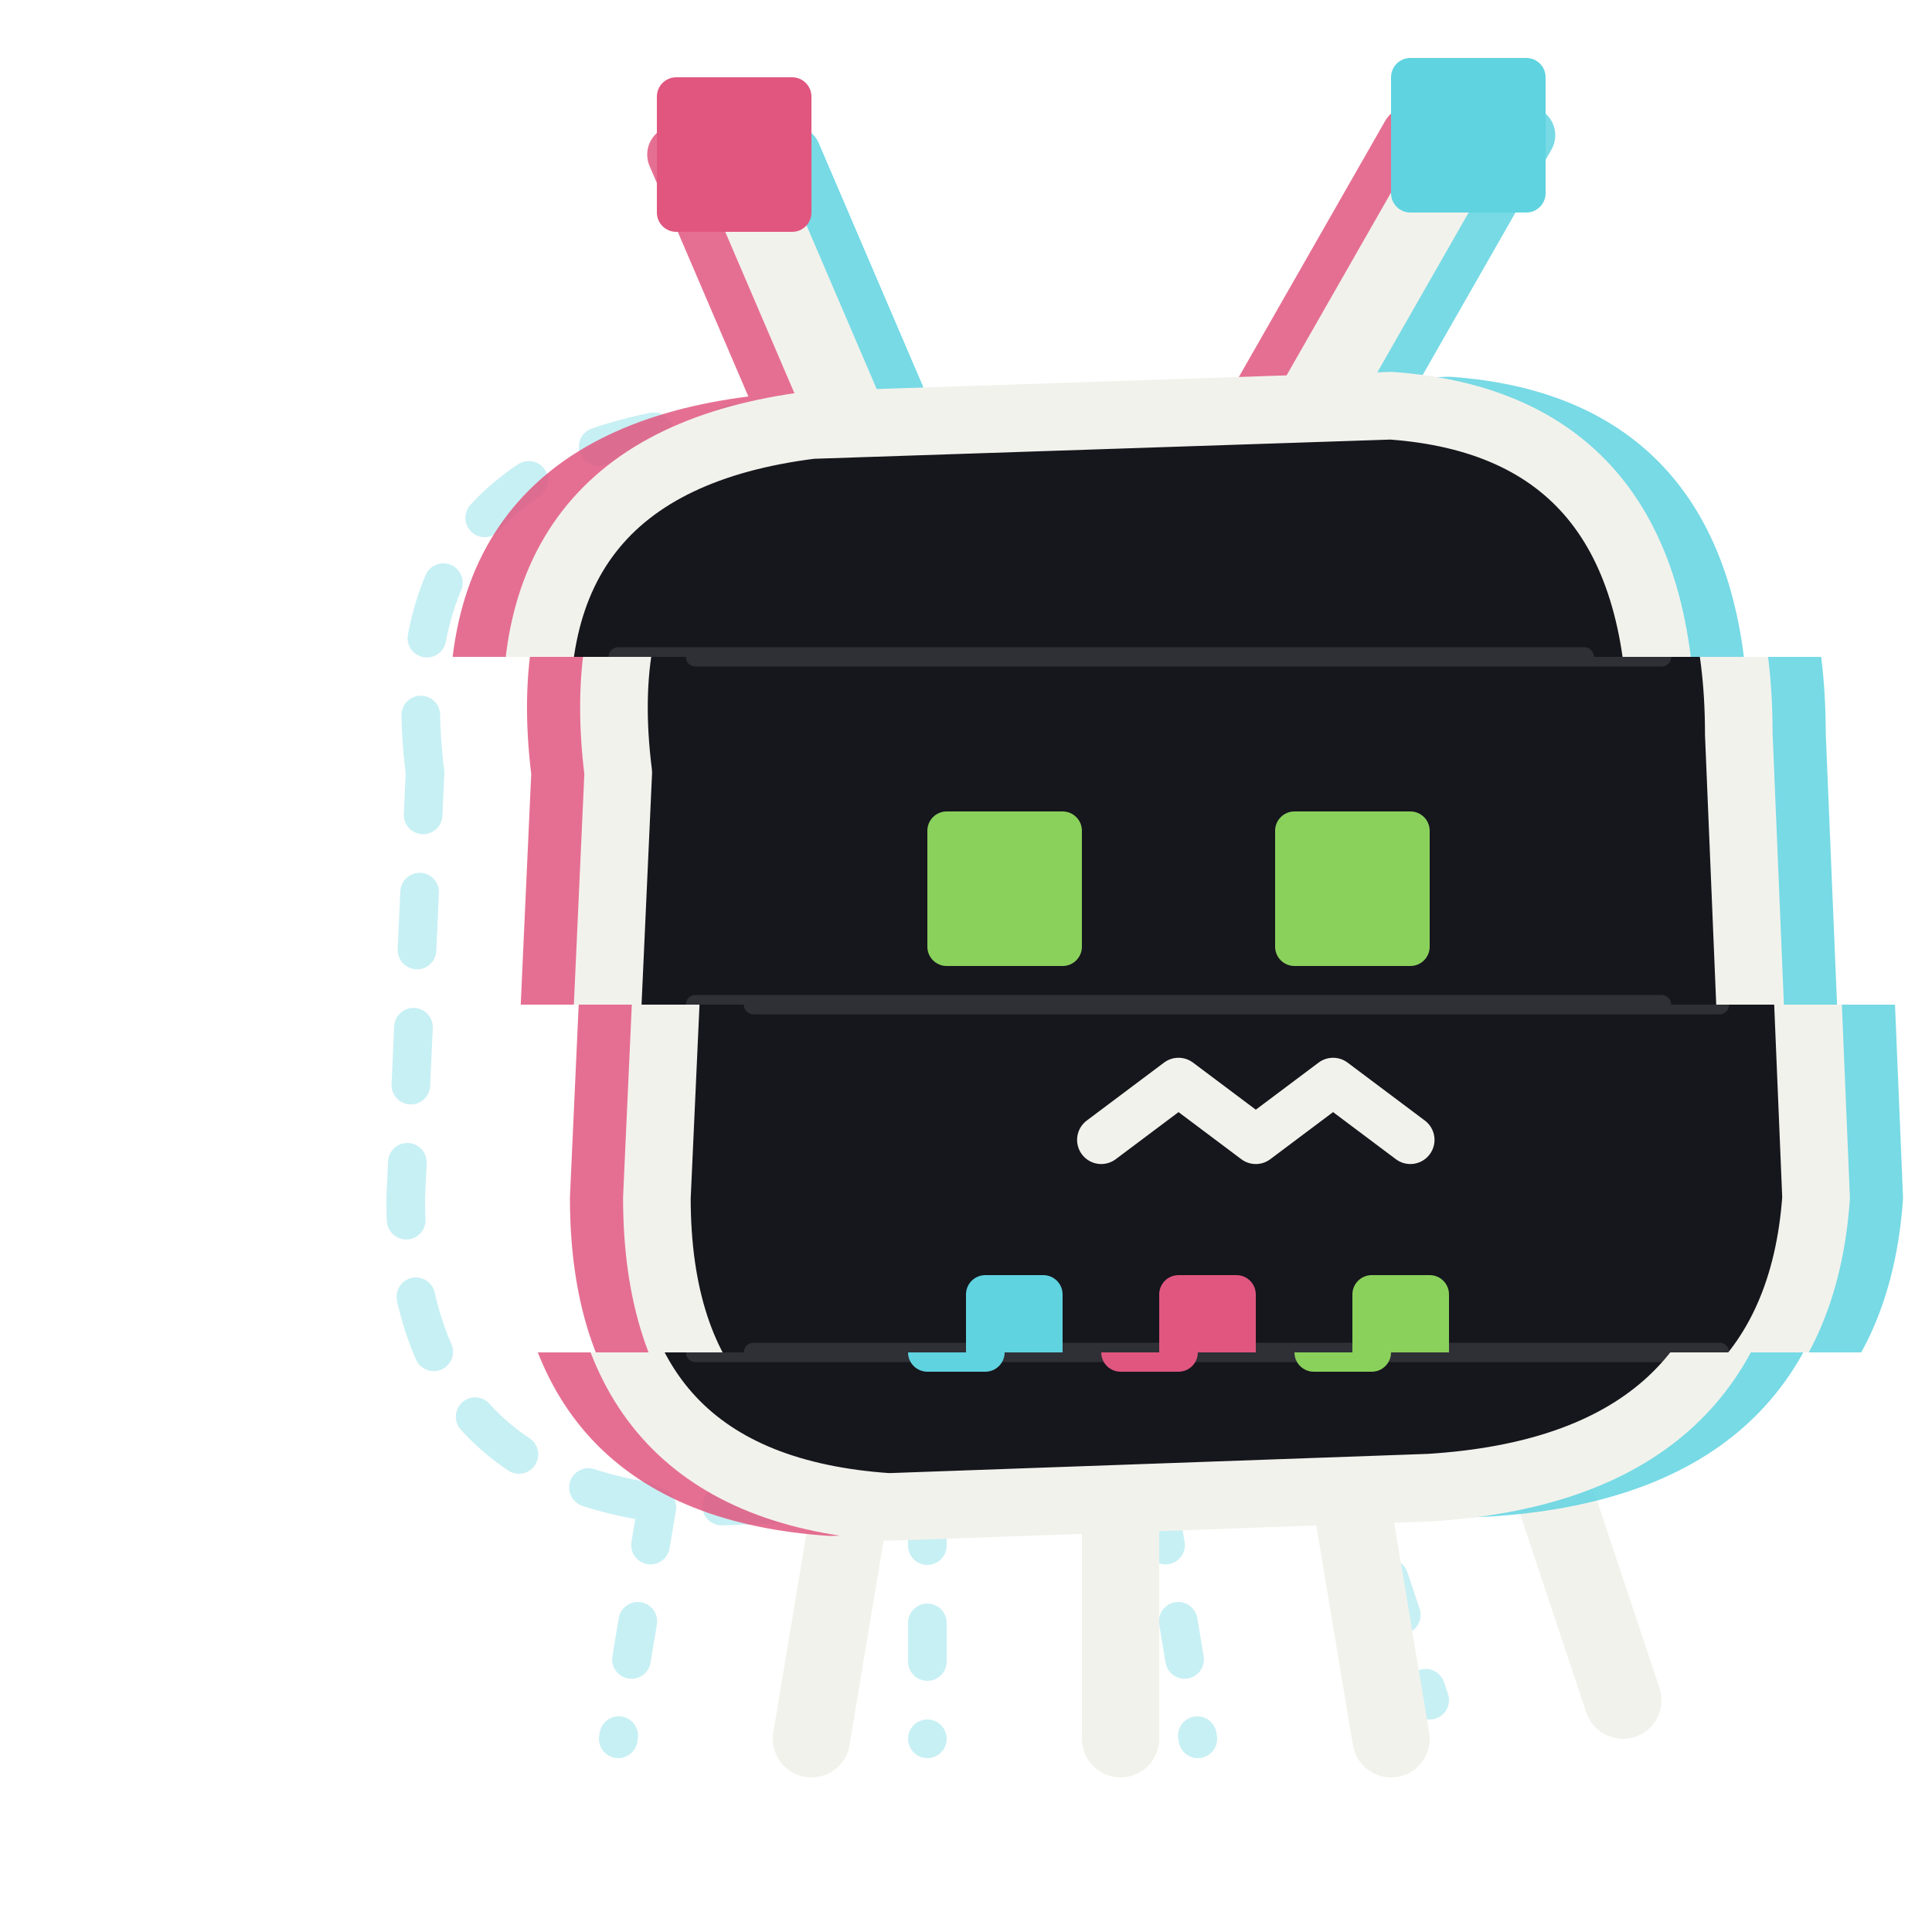
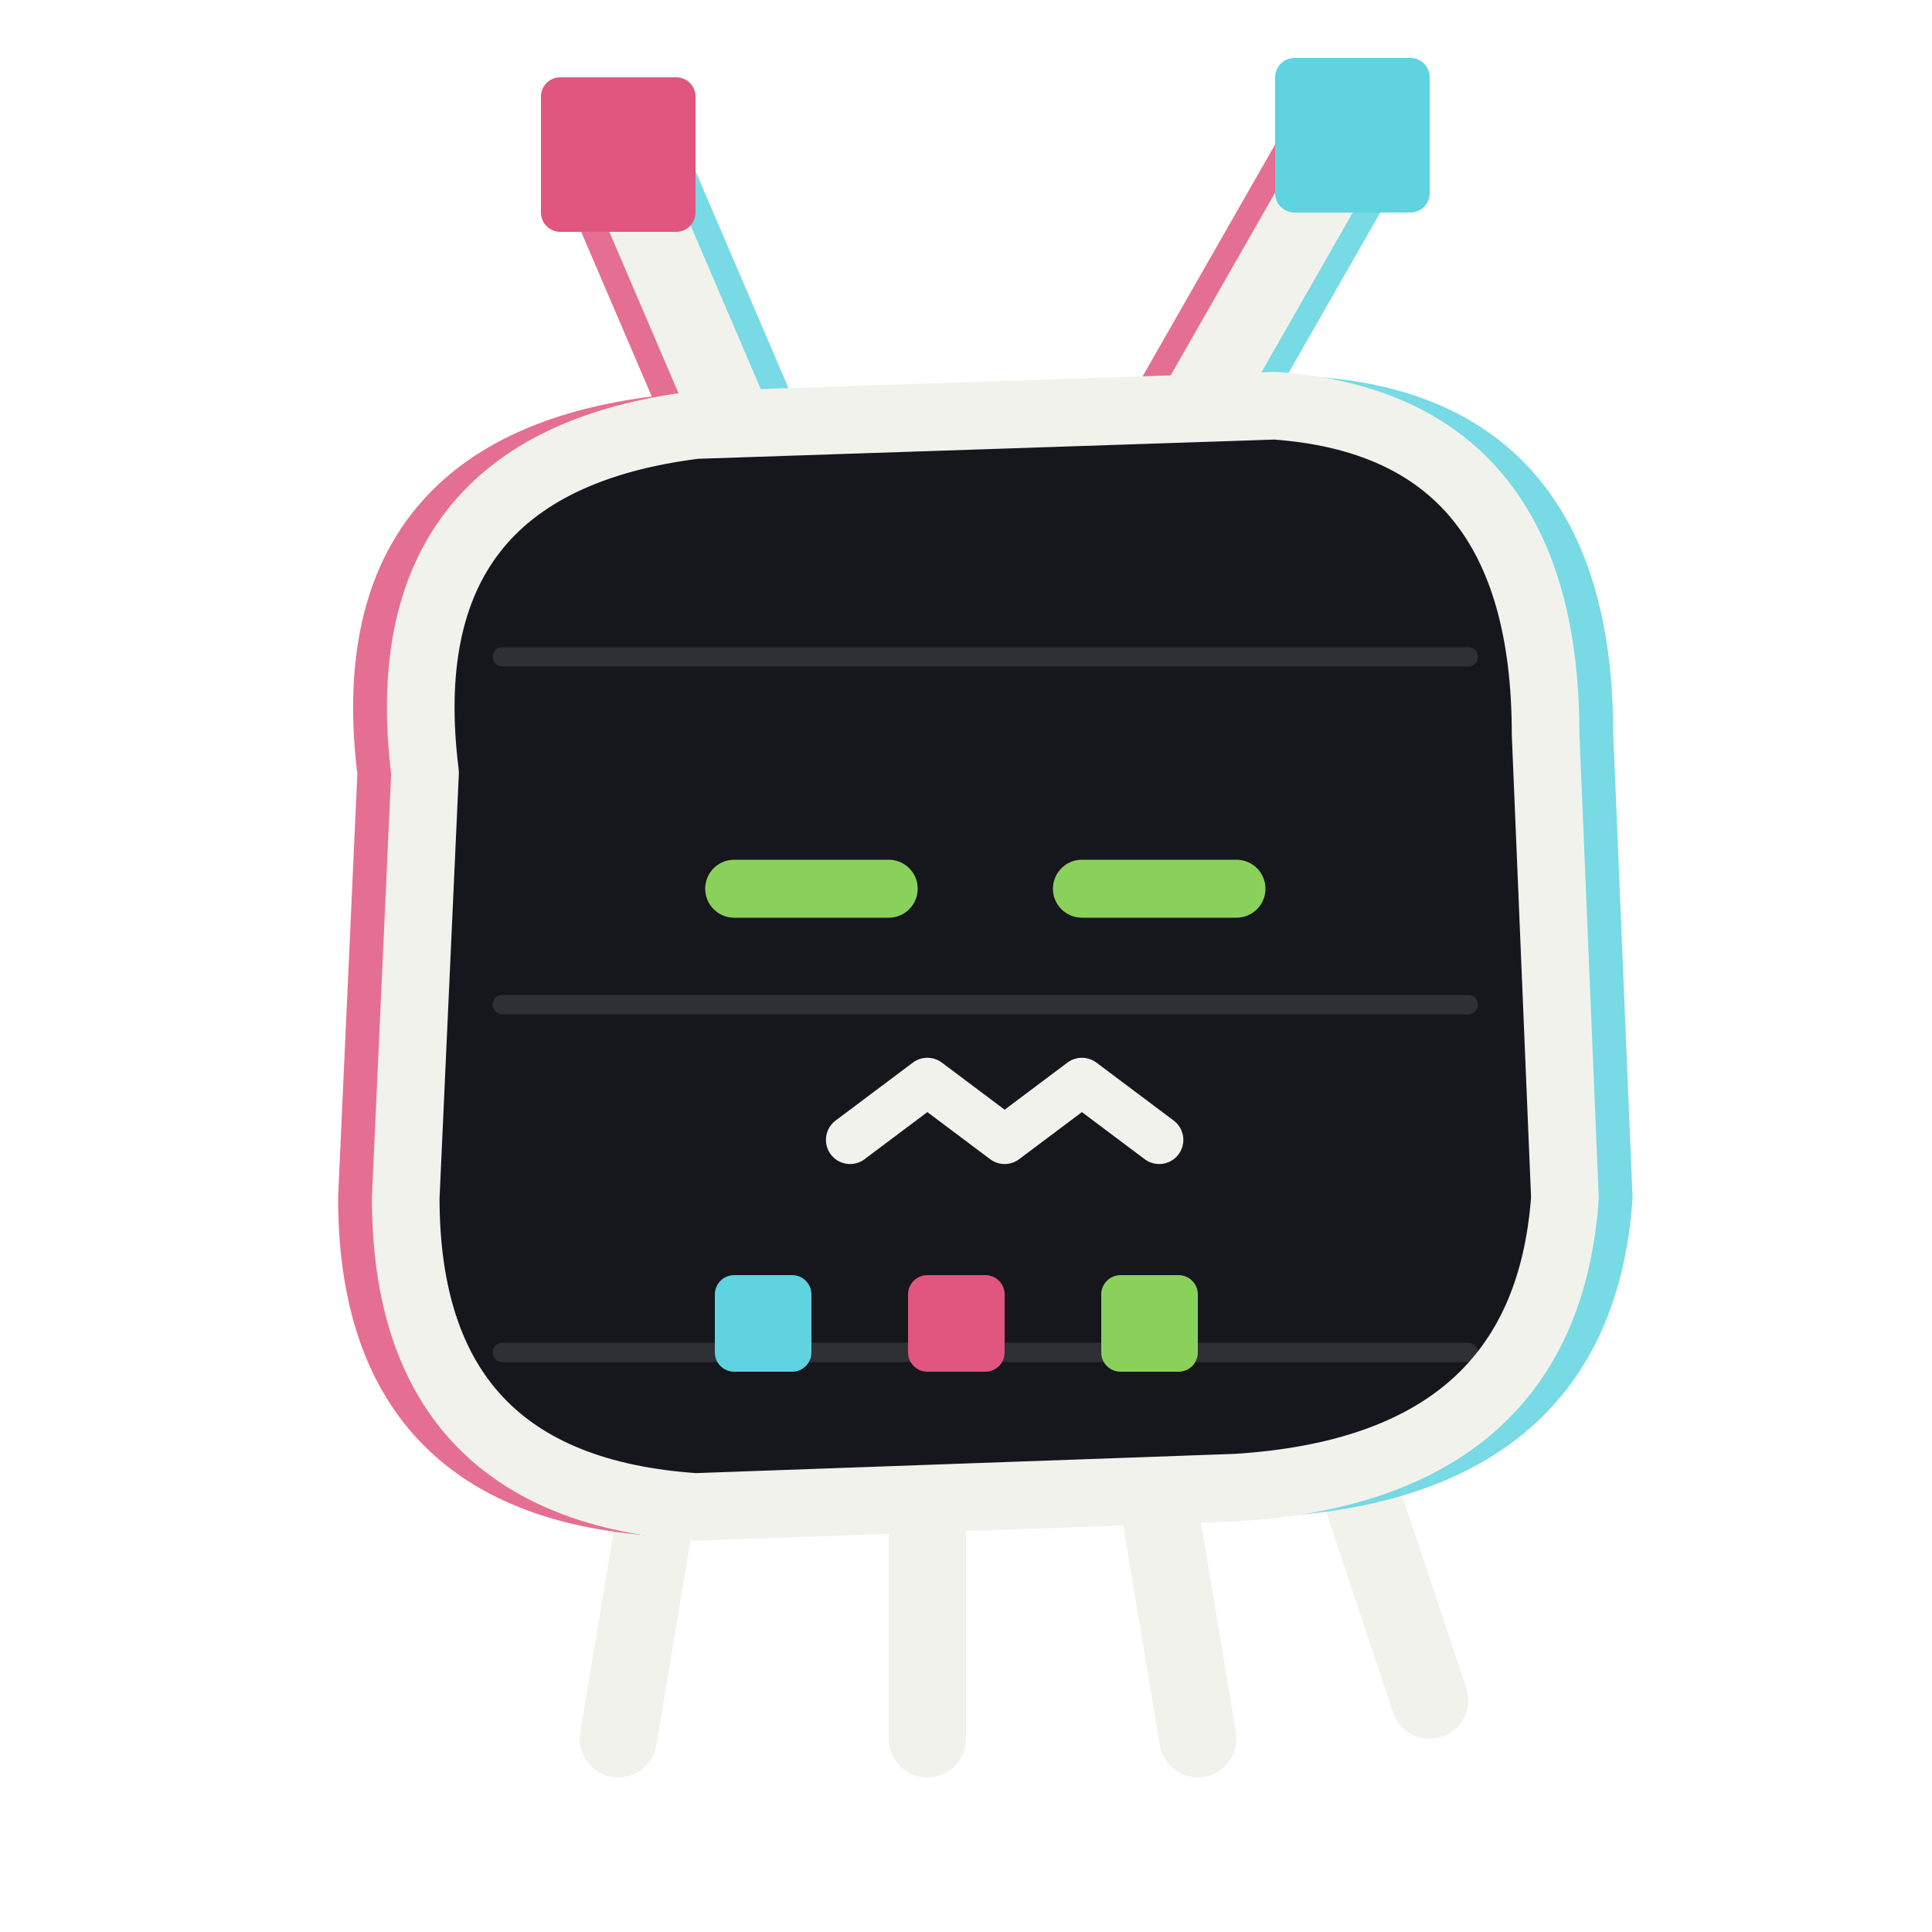
<svg xmlns="http://www.w3.org/2000/svg" width="100" height="100" viewBox="0 0 100 100">
-   <g transform="translate(0 0)" opacity="0.35">
-     <path d="M22 40 Q20 24 36 22 L66 21 Q80 22 80 38 L81 62 Q80 76 64 77 L36 78 Q21 77 21 62 Z" fill="none" stroke="#5fd3e0" stroke-width="2" stroke-linecap="round" stroke-linejoin="round" stroke-dasharray="3 4" />
-     <path d="M34 78 L32 90 M48 78 L48 90 M60 78 L62 90 M70 76 L74 88" fill="none" stroke="#5fd3e0" stroke-width="2" stroke-linecap="round" stroke-linejoin="round" stroke-dasharray="2 4" />
-   </g>
-   <defs>
-     <clipPath id="c0">
-       <rect x="-20" y="0" width="140" height="34" />
-     </clipPath>
-     <clipPath id="c34">
-       <rect x="-20" y="34" width="140" height="18" />
-     </clipPath>
-     <clipPath id="c52">
-       <rect x="-20" y="52" width="140" height="18" />
-     </clipPath>
-     <clipPath id="c70">
-       <rect x="-20" y="70" width="140" height="30" />
-     </clipPath>
-   </defs>
-   <g clip-path="url(#c0)" transform="translate(-4 0)">
-     <g transform="translate(10 0)">
-       <path d="M34 78 L32 90 M48 78 L48 90 M60 78 L62 90 M70 76 L74 88" fill="none" stroke="#f2f2ec" stroke-width="4" stroke-linecap="round" stroke-linejoin="round" />
-       <g transform="translate(-3 0)" opacity="0.85">
-         <path d="M22 40 Q20 24 36 22 L66 21 Q80 22 80 38 L81 62 Q80 76 64 77 L36 78 Q21 77 21 62 Z" fill="none" stroke="#e0567f" stroke-width="3" stroke-linecap="round" stroke-linejoin="round" />
-         <path d="M38 22 L32 8 M62 21 L70 7" fill="none" stroke="#e0567f" stroke-width="3" stroke-linecap="round" stroke-linejoin="round" />
-       </g>
-       <g transform="translate(3 0)" opacity="0.85">
-         <path d="M22 40 Q20 24 36 22 L66 21 Q80 22 80 38 L81 62 Q80 76 64 77 L36 78 Q21 77 21 62 Z" fill="none" stroke="#5fd3e0" stroke-width="3" stroke-linecap="round" stroke-linejoin="round" />
-         <path d="M38 22 L32 8 M62 21 L70 7" fill="none" stroke="#5fd3e0" stroke-width="3" stroke-linecap="round" stroke-linejoin="round" />
-       </g>
-       <path d="M38 22 L32 8 M62 21 L70 7" fill="none" stroke="#f2f2ec" stroke-width="4" stroke-linecap="round" stroke-linejoin="round" />
-       <rect x="28" y="4" width="8" height="8" rx="1" fill="#e0567f" />
-       <rect x="66" y="3" width="8" height="8" rx="1" fill="#5fd3e0" />
-       <path d="M22 40 Q20 24 36 22 L66 21 Q80 22 80 38 L81 62 Q80 76 64 77 L36 78 Q21 77 21 62 Z" fill="#16161d" stroke="#f2f2ec" stroke-width="3.5" stroke-linejoin="round" />
-       <path d="M26 34 L76 34 M26 52 L76 52 M26 70 L76 70" fill="none" stroke="#f2f2ec" stroke-width="1" stroke-linecap="round" stroke-linejoin="round" opacity="0.12" />
-       <rect x="38" y="42" width="8" height="8" rx="1" fill="#8ad15b" />
-       <rect x="56" y="42" width="8" height="8" rx="1" fill="#8ad15b" />
-       <path d="M44 59 L48 56 L52 59 L56 56 L60 59" fill="none" stroke="#f2f2ec" stroke-width="2.5" stroke-linecap="round" stroke-linejoin="round" />
-       <rect x="37" y="66" width="5" height="5" rx="1" fill="#5fd3e0" />
-       <rect x="47" y="66" width="5" height="5" rx="1" fill="#e0567f" />
-       <rect x="57" y="66" width="5" height="5" rx="1" fill="#8ad15b" />
+   <g transform="translate(0 0)">
+     <path d="M34 78 L32 90 M48 78 L48 90 M60 78 L62 90 M70 76 L74 88" fill="none" stroke="#f2f2ec" stroke-width="4" stroke-linecap="round" stroke-linejoin="round" />
+     <g transform="translate(-2.0 0)" opacity="0.85">
+       <path d="M22 40 Q20 24 36 22 L66 21 Q80 22 80 38 L81 62 Q80 76 64 77 L36 78 Q21 77 21 62 Z" fill="none" stroke="#e0567f" stroke-width="3" stroke-linecap="round" stroke-linejoin="round" />
+       <path d="M38 22 L32 8 M62 21 L70 7" fill="none" stroke="#e0567f" stroke-width="3" stroke-linecap="round" stroke-linejoin="round" />
    </g>
-   </g>
-   <g clip-path="url(#c34)" transform="translate(0 0)">
-     <g transform="translate(10 0)">
-       <path d="M34 78 L32 90 M48 78 L48 90 M60 78 L62 90 M70 76 L74 88" fill="none" stroke="#f2f2ec" stroke-width="4" stroke-linecap="round" stroke-linejoin="round" />
-       <g transform="translate(-3 0)" opacity="0.85">
-         <path d="M22 40 Q20 24 36 22 L66 21 Q80 22 80 38 L81 62 Q80 76 64 77 L36 78 Q21 77 21 62 Z" fill="none" stroke="#e0567f" stroke-width="3" stroke-linecap="round" stroke-linejoin="round" />
-         <path d="M38 22 L32 8 M62 21 L70 7" fill="none" stroke="#e0567f" stroke-width="3" stroke-linecap="round" stroke-linejoin="round" />
-       </g>
-       <g transform="translate(3 0)" opacity="0.85">
-         <path d="M22 40 Q20 24 36 22 L66 21 Q80 22 80 38 L81 62 Q80 76 64 77 L36 78 Q21 77 21 62 Z" fill="none" stroke="#5fd3e0" stroke-width="3" stroke-linecap="round" stroke-linejoin="round" />
-         <path d="M38 22 L32 8 M62 21 L70 7" fill="none" stroke="#5fd3e0" stroke-width="3" stroke-linecap="round" stroke-linejoin="round" />
-       </g>
-       <path d="M38 22 L32 8 M62 21 L70 7" fill="none" stroke="#f2f2ec" stroke-width="4" stroke-linecap="round" stroke-linejoin="round" />
-       <rect x="28" y="4" width="8" height="8" rx="1" fill="#e0567f" />
-       <rect x="66" y="3" width="8" height="8" rx="1" fill="#5fd3e0" />
-       <path d="M22 40 Q20 24 36 22 L66 21 Q80 22 80 38 L81 62 Q80 76 64 77 L36 78 Q21 77 21 62 Z" fill="#16161d" stroke="#f2f2ec" stroke-width="3.5" stroke-linejoin="round" />
-       <path d="M26 34 L76 34 M26 52 L76 52 M26 70 L76 70" fill="none" stroke="#f2f2ec" stroke-width="1" stroke-linecap="round" stroke-linejoin="round" opacity="0.12" />
-       <rect x="38" y="42" width="8" height="8" rx="1" fill="#8ad15b" />
-       <rect x="56" y="42" width="8" height="8" rx="1" fill="#8ad15b" />
-       <path d="M44 59 L48 56 L52 59 L56 56 L60 59" fill="none" stroke="#f2f2ec" stroke-width="2.5" stroke-linecap="round" stroke-linejoin="round" />
-       <rect x="37" y="66" width="5" height="5" rx="1" fill="#5fd3e0" />
-       <rect x="47" y="66" width="5" height="5" rx="1" fill="#e0567f" />
-       <rect x="57" y="66" width="5" height="5" rx="1" fill="#8ad15b" />
+     <g transform="translate(2.0 0)" opacity="0.85">
+       <path d="M22 40 Q20 24 36 22 L66 21 Q80 22 80 38 L81 62 Q80 76 64 77 L36 78 Q21 77 21 62 Z" fill="none" stroke="#5fd3e0" stroke-width="3" stroke-linecap="round" stroke-linejoin="round" />
+       <path d="M38 22 L32 8 M62 21 L70 7" fill="none" stroke="#5fd3e0" stroke-width="3" stroke-linecap="round" stroke-linejoin="round" />
    </g>
-   </g>
-   <g clip-path="url(#c52)" transform="translate(3 0)">
-     <g transform="translate(10 0)">
-       <path d="M34 78 L32 90 M48 78 L48 90 M60 78 L62 90 M70 76 L74 88" fill="none" stroke="#f2f2ec" stroke-width="4" stroke-linecap="round" stroke-linejoin="round" />
-       <g transform="translate(-3 0)" opacity="0.85">
-         <path d="M22 40 Q20 24 36 22 L66 21 Q80 22 80 38 L81 62 Q80 76 64 77 L36 78 Q21 77 21 62 Z" fill="none" stroke="#e0567f" stroke-width="3" stroke-linecap="round" stroke-linejoin="round" />
-         <path d="M38 22 L32 8 M62 21 L70 7" fill="none" stroke="#e0567f" stroke-width="3" stroke-linecap="round" stroke-linejoin="round" />
-       </g>
-       <g transform="translate(3 0)" opacity="0.85">
-         <path d="M22 40 Q20 24 36 22 L66 21 Q80 22 80 38 L81 62 Q80 76 64 77 L36 78 Q21 77 21 62 Z" fill="none" stroke="#5fd3e0" stroke-width="3" stroke-linecap="round" stroke-linejoin="round" />
-         <path d="M38 22 L32 8 M62 21 L70 7" fill="none" stroke="#5fd3e0" stroke-width="3" stroke-linecap="round" stroke-linejoin="round" />
-       </g>
-       <path d="M38 22 L32 8 M62 21 L70 7" fill="none" stroke="#f2f2ec" stroke-width="4" stroke-linecap="round" stroke-linejoin="round" />
-       <rect x="28" y="4" width="8" height="8" rx="1" fill="#e0567f" />
-       <rect x="66" y="3" width="8" height="8" rx="1" fill="#5fd3e0" />
-       <path d="M22 40 Q20 24 36 22 L66 21 Q80 22 80 38 L81 62 Q80 76 64 77 L36 78 Q21 77 21 62 Z" fill="#16161d" stroke="#f2f2ec" stroke-width="3.5" stroke-linejoin="round" />
-       <path d="M26 34 L76 34 M26 52 L76 52 M26 70 L76 70" fill="none" stroke="#f2f2ec" stroke-width="1" stroke-linecap="round" stroke-linejoin="round" opacity="0.12" />
-       <rect x="38" y="42" width="8" height="8" rx="1" fill="#8ad15b" />
-       <rect x="56" y="42" width="8" height="8" rx="1" fill="#8ad15b" />
-       <path d="M44 59 L48 56 L52 59 L56 56 L60 59" fill="none" stroke="#f2f2ec" stroke-width="2.5" stroke-linecap="round" stroke-linejoin="round" />
-       <rect x="37" y="66" width="5" height="5" rx="1" fill="#5fd3e0" />
-       <rect x="47" y="66" width="5" height="5" rx="1" fill="#e0567f" />
-       <rect x="57" y="66" width="5" height="5" rx="1" fill="#8ad15b" />
-     </g>
-   </g>
-   <g clip-path="url(#c70)" transform="translate(0 0)">
-     <g transform="translate(10 0)">
-       <path d="M34 78 L32 90 M48 78 L48 90 M60 78 L62 90 M70 76 L74 88" fill="none" stroke="#f2f2ec" stroke-width="4" stroke-linecap="round" stroke-linejoin="round" />
-       <g transform="translate(-3 0)" opacity="0.85">
-         <path d="M22 40 Q20 24 36 22 L66 21 Q80 22 80 38 L81 62 Q80 76 64 77 L36 78 Q21 77 21 62 Z" fill="none" stroke="#e0567f" stroke-width="3" stroke-linecap="round" stroke-linejoin="round" />
-         <path d="M38 22 L32 8 M62 21 L70 7" fill="none" stroke="#e0567f" stroke-width="3" stroke-linecap="round" stroke-linejoin="round" />
-       </g>
-       <g transform="translate(3 0)" opacity="0.85">
-         <path d="M22 40 Q20 24 36 22 L66 21 Q80 22 80 38 L81 62 Q80 76 64 77 L36 78 Q21 77 21 62 Z" fill="none" stroke="#5fd3e0" stroke-width="3" stroke-linecap="round" stroke-linejoin="round" />
-         <path d="M38 22 L32 8 M62 21 L70 7" fill="none" stroke="#5fd3e0" stroke-width="3" stroke-linecap="round" stroke-linejoin="round" />
-       </g>
-       <path d="M38 22 L32 8 M62 21 L70 7" fill="none" stroke="#f2f2ec" stroke-width="4" stroke-linecap="round" stroke-linejoin="round" />
-       <rect x="28" y="4" width="8" height="8" rx="1" fill="#e0567f" />
-       <rect x="66" y="3" width="8" height="8" rx="1" fill="#5fd3e0" />
-       <path d="M22 40 Q20 24 36 22 L66 21 Q80 22 80 38 L81 62 Q80 76 64 77 L36 78 Q21 77 21 62 Z" fill="#16161d" stroke="#f2f2ec" stroke-width="3.5" stroke-linejoin="round" />
-       <path d="M26 34 L76 34 M26 52 L76 52 M26 70 L76 70" fill="none" stroke="#f2f2ec" stroke-width="1" stroke-linecap="round" stroke-linejoin="round" opacity="0.12" />
-       <rect x="38" y="42" width="8" height="8" rx="1" fill="#8ad15b" />
-       <rect x="56" y="42" width="8" height="8" rx="1" fill="#8ad15b" />
-       <path d="M44 59 L48 56 L52 59 L56 56 L60 59" fill="none" stroke="#f2f2ec" stroke-width="2.5" stroke-linecap="round" stroke-linejoin="round" />
-       <rect x="37" y="66" width="5" height="5" rx="1" fill="#5fd3e0" />
-       <rect x="47" y="66" width="5" height="5" rx="1" fill="#e0567f" />
-       <rect x="57" y="66" width="5" height="5" rx="1" fill="#8ad15b" />
-     </g>
+     <path d="M38 22 L32 8 M62 21 L70 7" fill="none" stroke="#f2f2ec" stroke-width="4" stroke-linecap="round" stroke-linejoin="round" />
+     <rect x="28" y="4" width="8" height="8" rx="1" fill="#e0567f" />
+     <rect x="66" y="3" width="8" height="8" rx="1" fill="#5fd3e0" />
+     <path d="M22 40 Q20 24 36 22 L66 21 Q80 22 80 38 L81 62 Q80 76 64 77 L36 78 Q21 77 21 62 Z" fill="#16161d" stroke="#f2f2ec" stroke-width="3.5" stroke-linejoin="round" />
+     <path d="M26 34 L76 34 M26 52 L76 52 M26 70 L76 70" fill="none" stroke="#f2f2ec" stroke-width="1" stroke-linecap="round" stroke-linejoin="round" opacity="0.12" />
+     <path d="M38 46 L46 46 M56 46 L64 46" fill="none" stroke="#8ad15b" stroke-width="3" stroke-linecap="round" stroke-linejoin="round" />
+     <path d="M44 59 L48 56 L52 59 L56 56 L60 59" fill="none" stroke="#f2f2ec" stroke-width="2.5" stroke-linecap="round" stroke-linejoin="round" />
+     <rect x="37" y="66" width="5" height="5" rx="1" fill="#5fd3e0" />
+     <rect x="47" y="66" width="5" height="5" rx="1" fill="#e0567f" />
+     <rect x="57" y="66" width="5" height="5" rx="1" fill="#8ad15b" />
  </g>
</svg>
